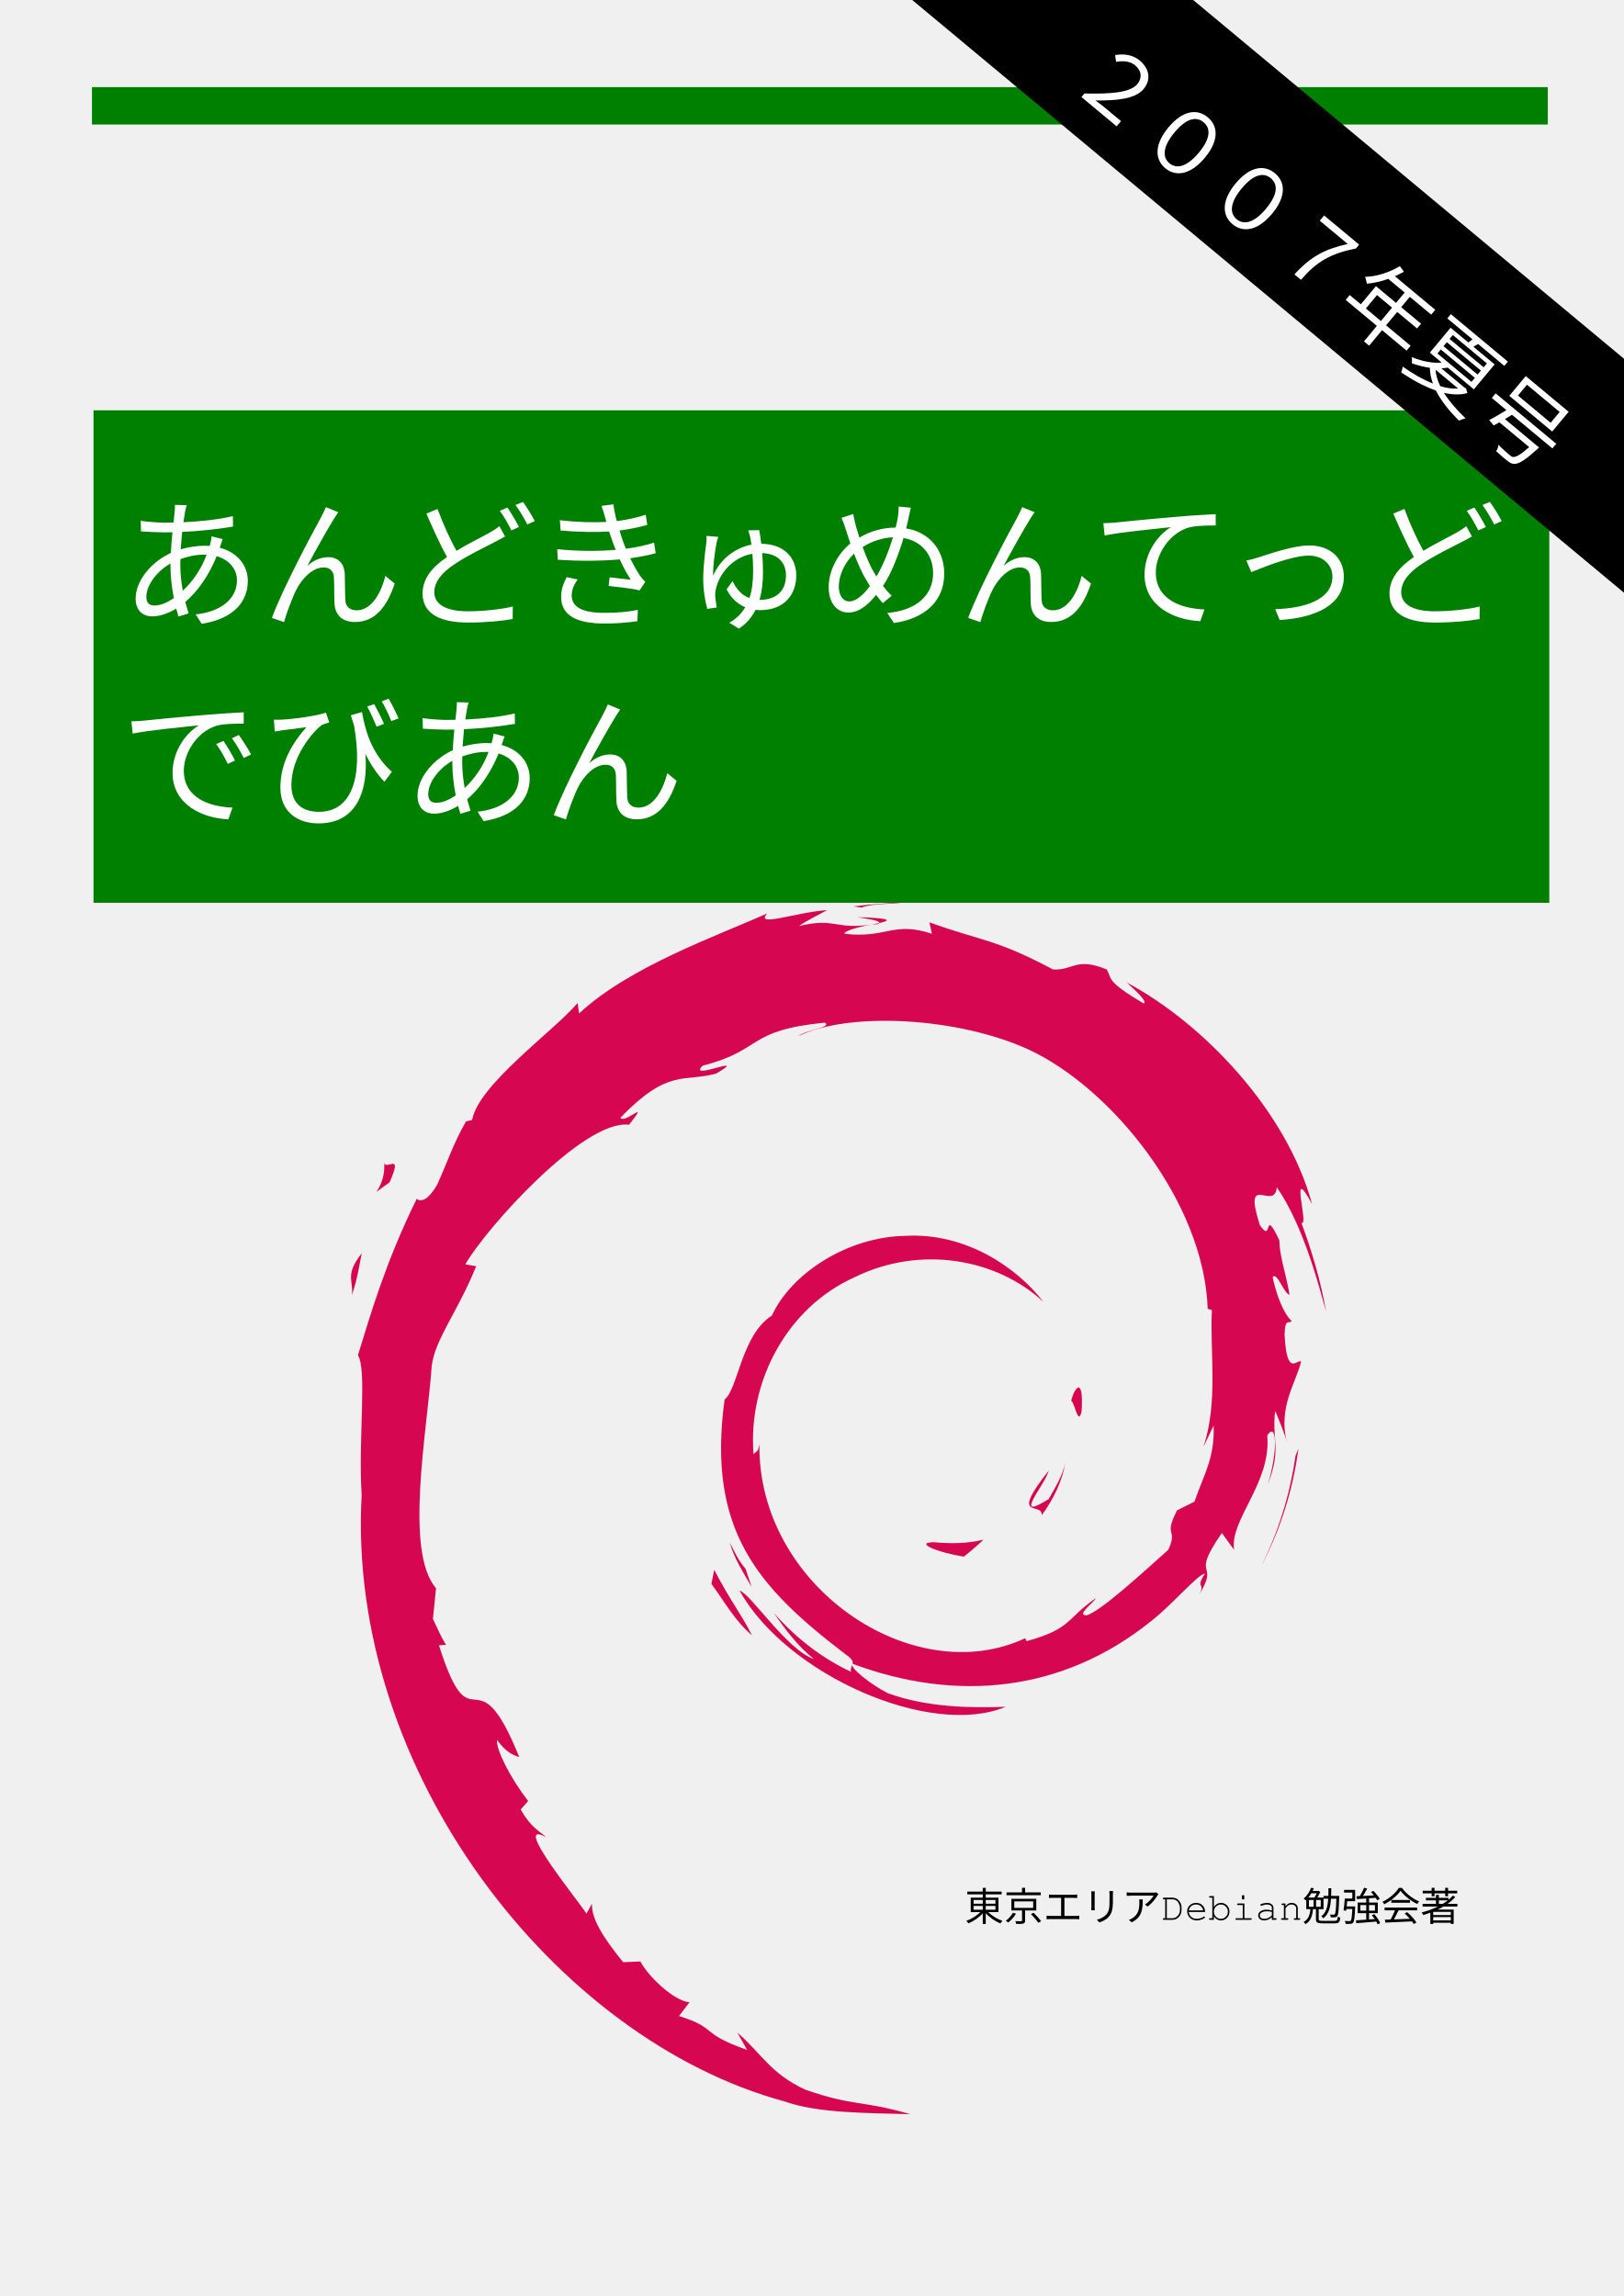
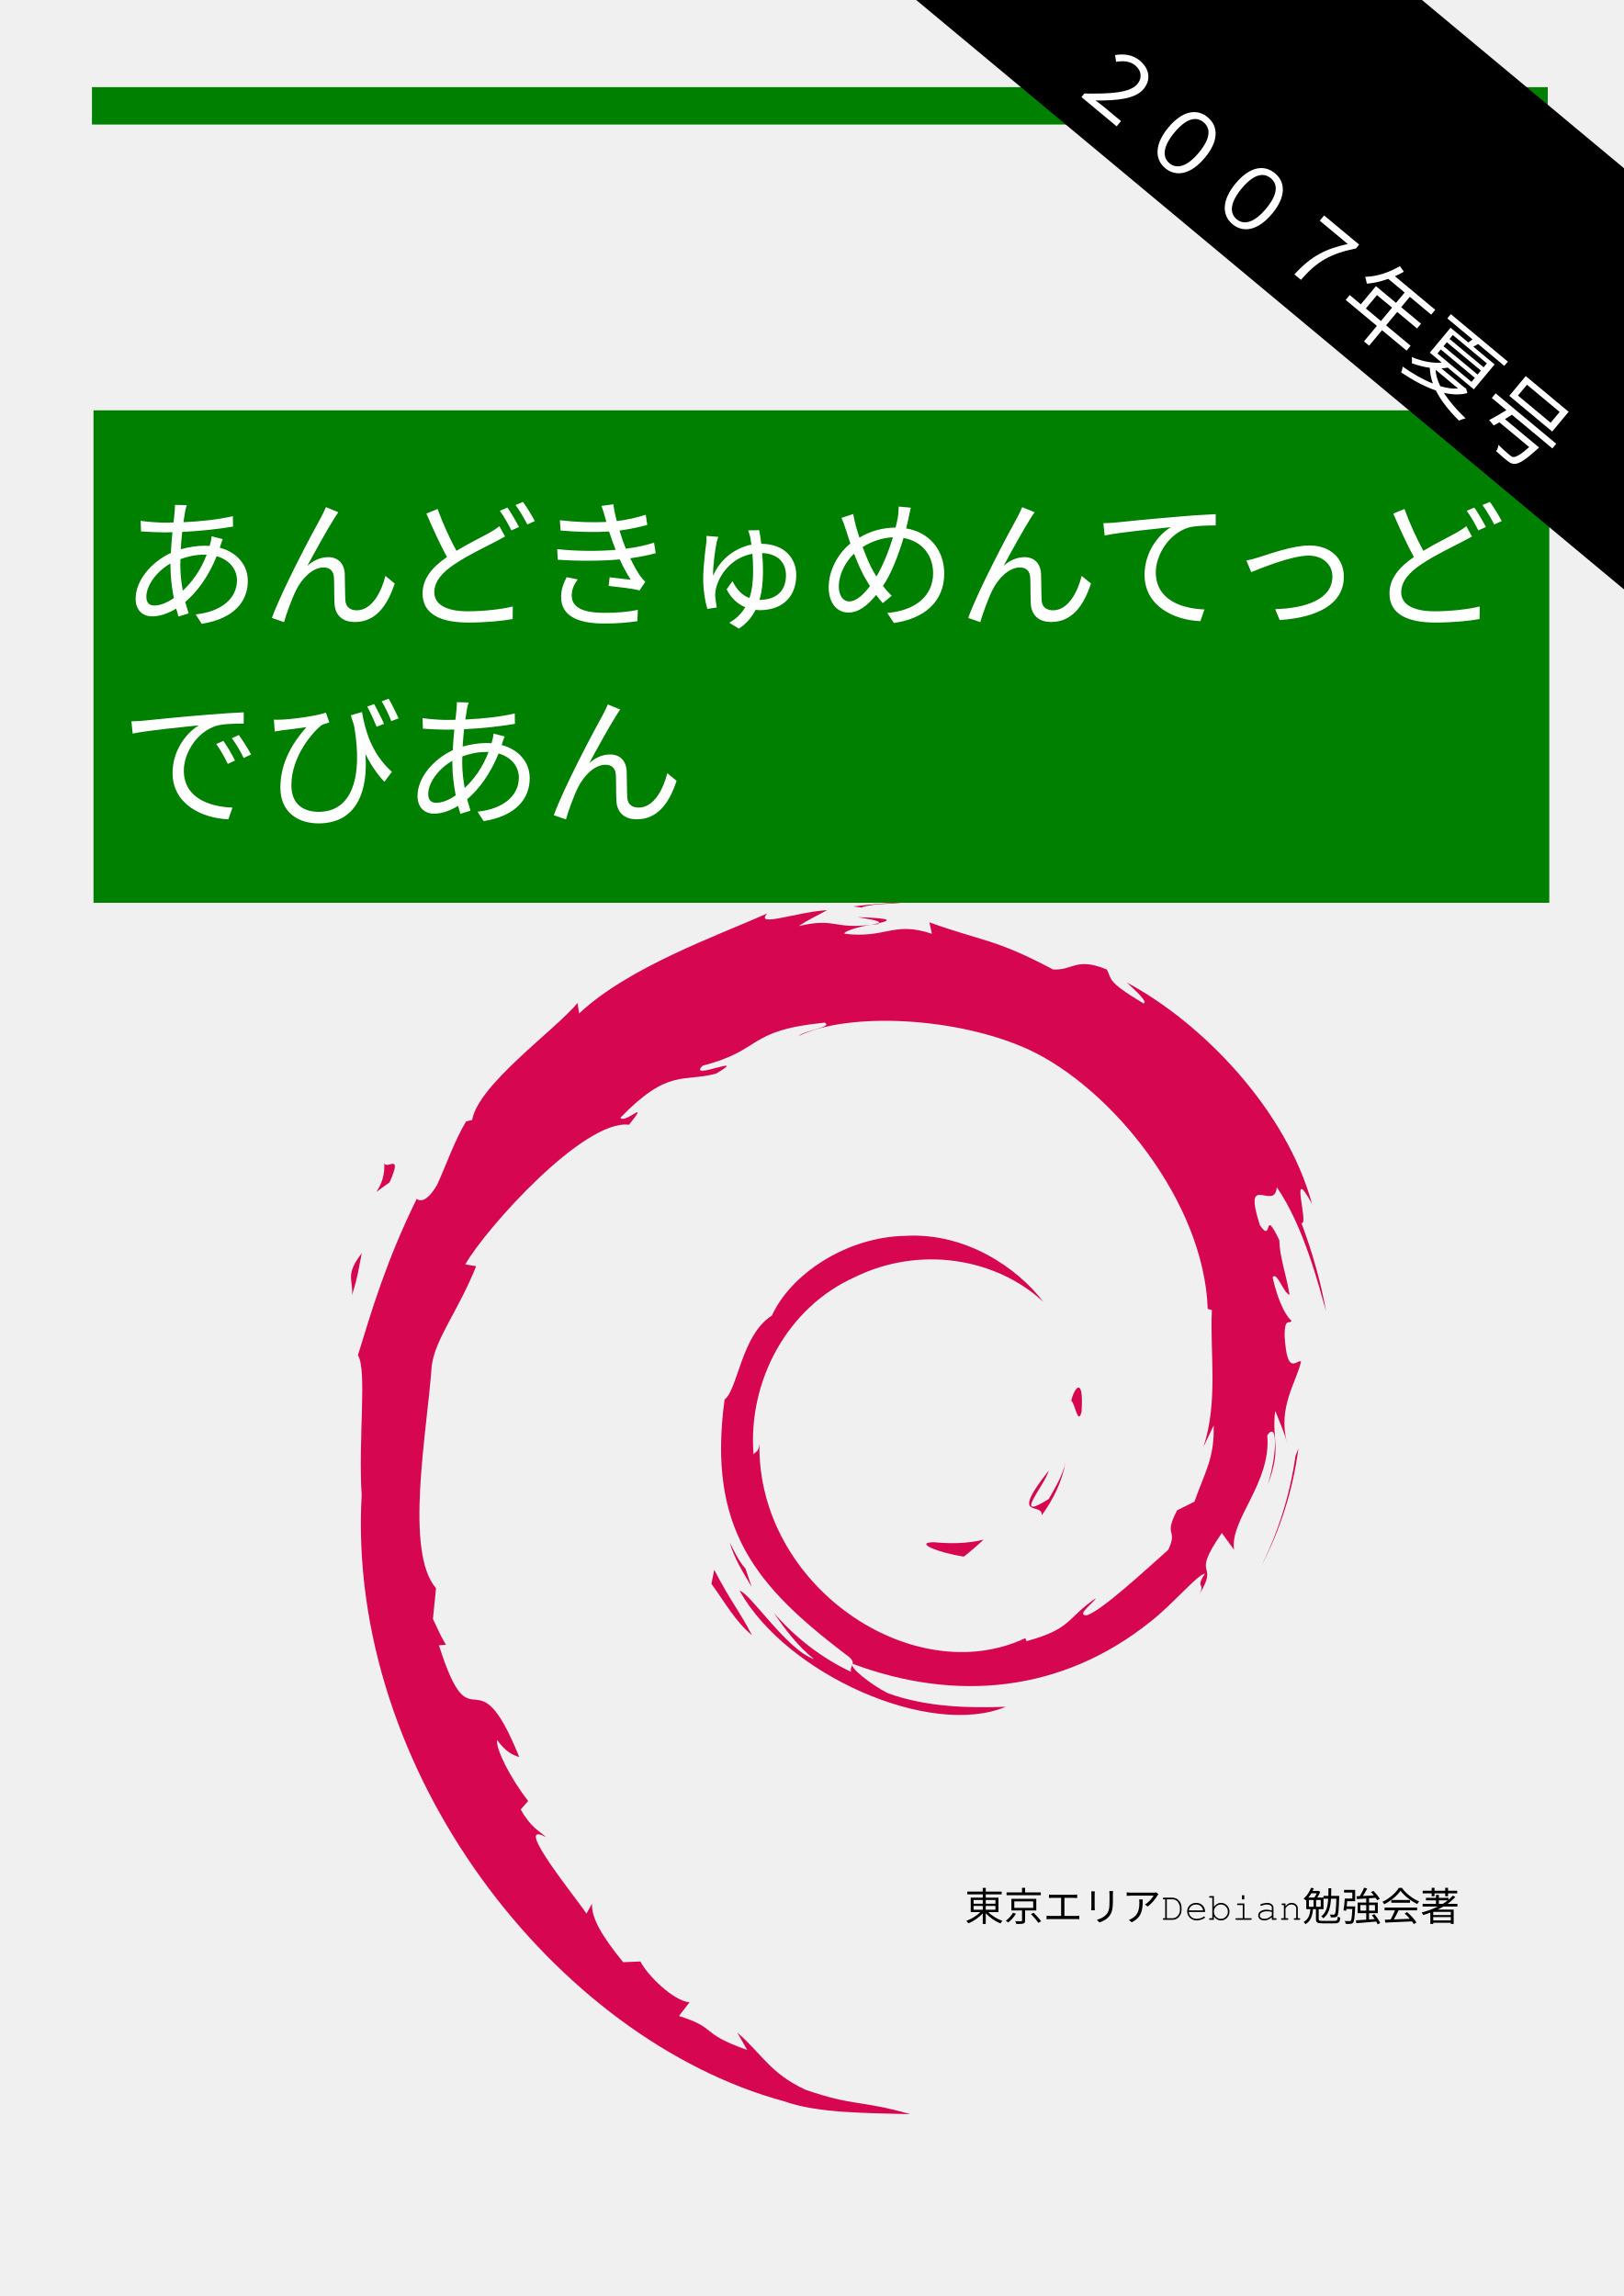
<svg xmlns="http://www.w3.org/2000/svg" width="744.094" height="1052.362" id="svg2180">
  <defs id="defs2182" />
  <g id="layer1">
    <g id="g2419" transform="matrix(1.379189,0,0,1.379189,160.8577,413.2118)">
      <g transform="matrix(3.718833,0,0,3.716135,-1017.019,-1477.584)" style="stroke-miterlimit:10" id="g6">
        <g transform="matrix(0.1,0,0,-0.1,0,840)" id="g8">
          <path d="M 3255.46,3850.9 C 3237.49,3850.65 3258.86,3841.64 3282.32,3838.03 C 3288.81,3843.1 3294.68,3848.2 3299.92,3853.18 C 3285.31,3849.61 3270.44,3849.53 3255.46,3850.9" style="fill:#d60750;stroke:none" id="path10" />
          <path d="M 3351.91,3874.94 C 3362.62,3889.71 3370.41,3905.88 3373.15,3922.6 C 3370.75,3910.68 3364.3,3900.39 3358.19,3889.53 C 3324.61,3868.38 3355.03,3902.09 3358.17,3914.9 C 3322.07,3869.43 3353.21,3887.64 3351.91,3874.94" style="fill:#d60750;stroke:none" id="path12" />
          <path d="M 3387.51,3967.58 C 3389.69,3999.94 3381.14,3989.71 3378.27,3977.36 C 3381.62,3975.62 3384.27,3954.55 3387.51,3967.58" style="fill:#d60750;stroke:none" id="path14" />
          <path d="M 3187.31,4409.88 C 3196.9,4408.16 3208.05,4406.84 3206.47,4404.55 C 3216.96,4406.85 3219.35,4408.97 3187.31,4409.88" style="fill:#d60750;stroke:none" id="path16" />
          <path d="M 3206.47,4404.55 L 3199.7,4403.15 L 3206.01,4403.71 L 3206.47,4404.55" style="fill:#d60750;stroke:none" id="path18" />
          <path d="M 3505.52,3955.31 C 3506.59,3926.25 3497.03,3912.15 3488.39,3887.19 L 3472.86,3879.43 C 3460.16,3854.75 3474.1,3863.75 3464.99,3844.12 C 3445.15,3826.48 3404.79,3788.93 3391.88,3785.49 C 3382.43,3785.7 3398.26,3796.62 3400.33,3800.9 C 3373.77,3782.66 3379.01,3773.52 3338.39,3762.44 L 3337.21,3765.08 C 3237.02,3717.95 3097.86,3811.35 3099.69,3938.79 C 3098.62,3930.7 3096.65,3932.72 3094.43,3929.45 C 3089.26,3995.02 3124.71,4060.88 3184.5,4087.77 C 3242.99,4116.72 3311.54,4104.84 3353.44,4065.8 C 3330.43,4095.94 3284.63,4127.89 3230.35,4124.9 C 3177.18,4124.06 3127.44,4090.27 3110.84,4053.59 C 3083.6,4036.44 3080.44,3987.48 3068.57,3978.52 C 3052.59,3861.15 3098.6,3810.45 3176.44,3750.8 C 3188.68,3742.54 3179.88,3741.29 3181.54,3735 C 3155.68,3747.11 3132,3765.39 3112.53,3787.77 C 3122.86,3772.66 3134.01,3757.95 3148.42,3746.41 C 3124.04,3754.67 3091.47,3805.49 3081.96,3807.56 C 3123.99,3732.3 3252.47,3675.59 3319.77,3703.73 C 3288.63,3702.58 3249.08,3703.09 3214.1,3716.02 C 3199.4,3723.57 3179.42,3739.24 3183,3742.17 C 3274.81,3707.87 3369.67,3716.19 3449.11,3779.88 C 3469.33,3795.62 3491.41,3822.4 3497.79,3822.77 C 3488.18,3808.32 3499.43,3815.82 3492.05,3803.07 C 3512.18,3835.55 3483.3,3816.29 3512.86,3859.16 L 3523.78,3844.12 C 3519.72,3871.09 3557.27,3903.83 3553.45,3946.47 C 3562.07,3959.51 3563.06,3932.44 3553.92,3902.44 C 3566.6,3935.72 3557.27,3941.07 3560.52,3968.53 C 3564.04,3959.3 3568.67,3949.49 3571.04,3939.75 C 3562.77,3971.91 3579.5,3993.91 3583.65,4012.6 C 3579.56,4014.41 3570.9,3998.38 3568.93,4036.37 C 3569.21,4052.87 3573.52,4045.02 3575.17,4049.08 C 3571.93,4050.94 3563.43,4063.59 3558.26,4087.85 C 3562,4093.55 3568.28,4073.07 3573.37,4072.23 C 3570.1,4091.52 3564.45,4106.23 3564.21,4121.03 C 3549.31,4152.17 3558.94,4116.88 3546.85,4134.4 C 3531,4183.87 3560.01,4145.88 3561.97,4168.36 C 3586.02,4133.53 3599.72,4079.55 3606.02,4057.19 C 3601.21,4084.45 3593.46,4110.86 3583.97,4136.41 C 3591.29,4133.34 3572.22,4192.5 3593.48,4153.32 C 3570.77,4236.84 3496.33,4314.88 3427.83,4351.5 C 3436.2,4343.83 3446.79,4334.2 3442.99,4332.69 C 3408.93,4352.97 3414.91,4354.55 3410.03,4363.12 C 3382.29,4374.41 3380.47,4362.21 3362.09,4363.1 C 3309.79,4390.84 3299.71,4387.89 3251.58,4405.27 L 3253.77,4395.04 C 3219.12,4406.58 3213.39,4390.66 3175.95,4395 C 3173.67,4396.78 3187.94,4401.44 3199.7,4403.15 C 3166.2,4398.73 3167.77,4409.75 3134.99,4401.93 C 3143.07,4407.6 3151.61,4411.35 3160.23,4416.17 C 3132.91,4414.51 3095.01,4400.27 3106.71,4413.22 C 3062.15,4393.34 2983.01,4365.43 2938.6,4323.79 L 2937.2,4333.12 C 2916.85,4308.69 2848.46,4260.16 2843.01,4228.52 L 2837.57,4227.25 C 2826.98,4209.32 2820.13,4189 2811.73,4170.55 C 2797.88,4146.95 2791.43,4161.47 2793.4,4157.77 C 2766.16,4102.54 2752.63,4056.13 2740.94,4018.07 C 2749.27,4005.62 2741.14,3943.12 2744.29,3893.1 C 2730.61,3646.05 2917.67,3406.19 3122.14,3350.82 C 3152.11,3340.1 3196.67,3340.51 3234.58,3339.41 C 3189.85,3352.21 3184.07,3346.19 3140.51,3361.39 C 3109.08,3376.19 3102.19,3393.09 3079.93,3412.4 L 3088.74,3396.84 C 3045.08,3412.28 3063.35,3415.96 3027.83,3427.21 L 3037.24,3439.49 C 3023.09,3440.57 2999.76,3463.34 2993.38,3475.96 L 2977.9,3475.35 C 2959.3,3498.3 2949.39,3514.84 2950.11,3527.66 L 2945.11,3518.75 C 2939.44,3528.48 2876.68,3604.82 2909.24,3587.05 C 2903.19,3592.58 2895.15,3596.05 2886.43,3611.9 L 2893.06,3619.47 C 2877.39,3639.63 2864.22,3665.47 2865.22,3674.08 C 2873.58,3662.79 2879.38,3660.68 2885.12,3658.75 C 2845.55,3756.93 2843.33,3664.16 2813.36,3758.69 L 2819.7,3759.2 C 2814.84,3766.52 2811.89,3774.47 2807.98,3782.27 L 2810.74,3809.77 C 2782.27,3842.66 2802.79,3949.78 2806.9,4008.53 C 2809.75,4032.42 2830.68,4057.85 2846.6,4097.73 L 2836.9,4099.4 C 2855.44,4131.74 2942.76,4229.28 2983.2,4224.26 C 3002.79,4248.87 2979.31,4224.35 2975.48,4230.55 C 3018.51,4275.08 3032.04,4262.01 3061.08,4270.02 C 3092.4,4288.61 3034.2,4262.77 3049.05,4277.11 C 3103.19,4290.94 3087.42,4308.55 3158.05,4315.57 C 3165.5,4311.33 3140.76,4309.02 3134.55,4303.52 C 3179.66,4325.59 3277.3,4320.57 3340.71,4291.27 C 3414.31,4256.88 3496.98,4155.22 3500.24,4059.57 L 3503.96,4058.57 C 3502.09,4020.55 3509.78,3976.58 3496.44,3936.19 L 3505.52,3955.31" style="fill:#d60750;stroke:none" id="path20" />
          <path d="M 3059.32,3826.23 L 3056.8,3813.63 C 3068.61,3797.6 3077.98,3780.22 3093.06,3767.68 C 3082.21,3788.85 3074.15,3797.6 3059.32,3826.23" style="fill:#d60750;stroke:none" id="path22" />
          <path d="M 3087.24,3827.32 C 3080.99,3834.24 3077.29,3842.56 3073.15,3850.84 C 3077.11,3836.27 3085.22,3823.75 3092.77,3811.02 L 3087.24,3827.32" style="fill:#d60750;stroke:none" id="path24" />
          <path d="M 3581.28,3934.71 L 3578.65,3928.09 C 3573.81,3893.71 3563.36,3859.69 3547.34,3828.15 C 3565.03,3861.43 3576.47,3897.83 3581.28,3934.71" style="fill:#d60750;stroke:none" id="path26" />
          <path d="M 3190.88,4418.5 C 3203.03,4422.95 3220.74,4420.94 3233.63,4423.87 C 3216.83,4422.46 3200.12,4421.62 3183.59,4419.49 L 3190.88,4418.5" style="fill:#d60750;stroke:none" id="path28" />
          <path d="M 2764.32,4191.68 C 2767.12,4165.76 2744.82,4155.7 2769.26,4172.79 C 2782.36,4202.3 2764.14,4180.94 2764.32,4191.68" style="fill:#d60750;stroke:none" id="path30" />
          <path d="M 2735.6,4071.72 C 2741.23,4089 2742.25,4099.38 2744.4,4109.38 C 2728.84,4089.49 2737.24,4085.25 2735.6,4071.72" style="fill:#d60750;stroke:none" id="path32" />
        </g>
      </g>
    </g>
    <text xml:space="preserve" style="font-size:18px;font-style:normal;font-variant:normal;font-weight:normal;font-stretch:normal;text-align:start;line-height:100%;writing-mode:lr-tb;text-anchor:start;fill:#000000;fill-opacity:1;stroke:none;stroke-width:1px;stroke-linecap:butt;stroke-linejoin:miter;stroke-opacity:1;font-family:FreeMono" x="442.101" y="880.404" id="text2477">
      <tspan id="tspan2178" x="442.101" y="880.404">東京エリアDebian勉強会著</tspan>
    </text>
    <rect id="rect2221" width="667.143" height="225.714" x="42.857" y="188.076" style="fill:#008000" />
    <text xml:space="preserve" style="font-size:12px;font-style:normal;font-weight:normal;fill:#000000;fill-opacity:1;stroke:none;stroke-width:1px;stroke-linecap:butt;stroke-linejoin:miter;stroke-opacity:1;font-family:Bitstream Vera Sans" x="172.857" y="150.934" id="text2223">
      <tspan id="tspan2225" x="172.857" y="150.934" />
    </text>
    <text xml:space="preserve" style="font-size:64.592px;font-style:normal;font-variant:normal;font-weight:normal;font-stretch:normal;text-align:start;line-height:140%;writing-mode:lr-tb;text-anchor:start;fill:#000000;fill-opacity:1;stroke:none;stroke-width:1px;stroke-linecap:butt;stroke-linejoin:miter;stroke-opacity:1;font-family:FreeMono" x="55.112" y="282.699" id="text2227">
      <tspan id="tspan2229" x="55.112" y="282.699" style="font-size:64.592px;font-style:normal;font-variant:normal;font-weight:normal;font-stretch:normal;text-align:start;line-height:140%;writing-mode:lr-tb;text-anchor:start;fill:#ffffff;font-family:FreeMono">あんどきゅめんてっど</tspan>
      <tspan x="55.112" y="373.128" id="tspan2231" style="font-size:64.592px;font-style:normal;font-variant:normal;font-weight:normal;font-stretch:normal;text-align:start;line-height:140%;writing-mode:lr-tb;text-anchor:start;fill:#ffffff;font-family:FreeMono">でびあん</tspan>
    </text>
    <rect id="rect2233" width="667.143" height="17.143" x="42.143" y="39.934" style="fill:#008000" />
-     <rect id="rect2235" width="744.532" height="82.393" x="194.559" y="-349.927" style="fill:#000000" transform="matrix(0.7684024,0.639967,-0.639967,0.7684024,0,0)" />
+     <rect id="rect2235" width="1340.321" height="148.325" x="-446.704" y="-417.028" style="fill:#000000" transform="matrix(0.7684024,0.639967,-0.639967,0.7684024,0,0)" />
    <text xml:space="preserve" style="font-size:40.091px;font-style:normal;font-variant:normal;font-weight:normal;font-stretch:normal;text-align:start;line-height:140%;writing-mode:lr-tb;text-anchor:start;fill:#000000;fill-opacity:1;stroke:none;stroke-width:1px;stroke-linecap:butt;stroke-linejoin:miter;stroke-opacity:1;font-family:FreeMono" x="399.542" y="-282.987" id="text2241" transform="matrix(0.7684024,0.639967,-0.639967,0.7684024,0,0)">
      <tspan x="399.542" y="-282.987" id="tspan2245" style="font-size:40.091px;font-style:normal;font-variant:normal;font-weight:normal;font-stretch:normal;text-align:start;line-height:140%;writing-mode:lr-tb;text-anchor:start;fill:#ffffff;font-family:FreeMono">２００７年夏号</tspan>
    </text>
    <flowRoot xml:space="preserve" id="flowRoot2257">
      <flowRegion id="flowRegion2259">
        <rect id="rect2261" width="727.143" height="222.857" x="218.571" y="-91.924" />
      </flowRegion>
      <flowPara id="flowPara2263" />
    </flowRoot>
  </g>
</svg>
